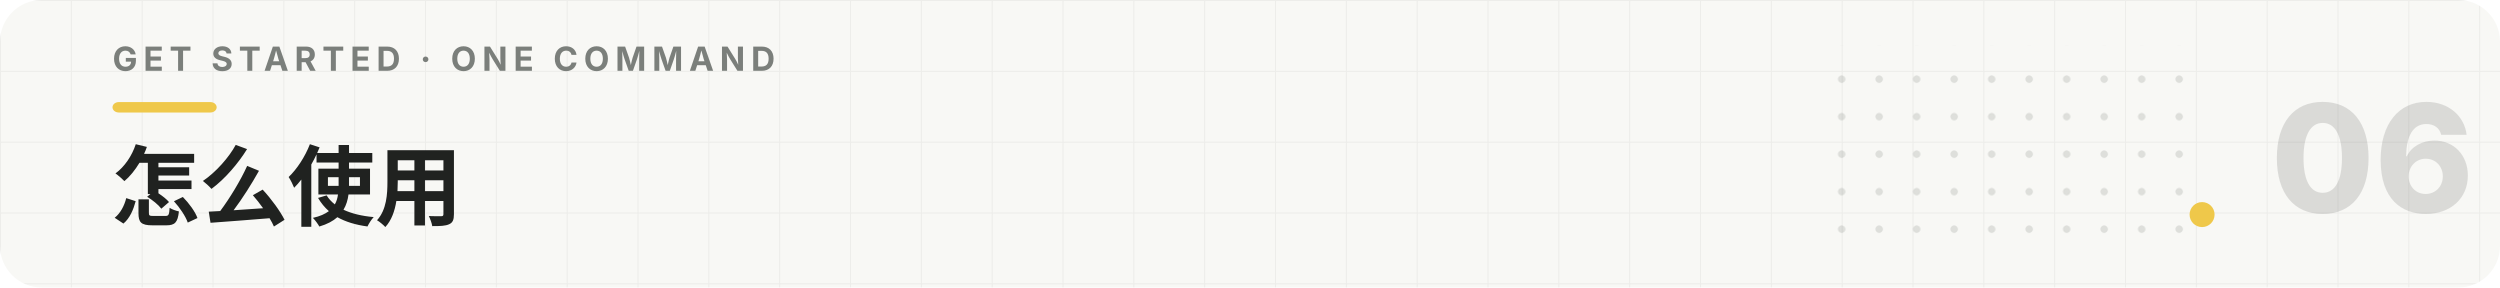
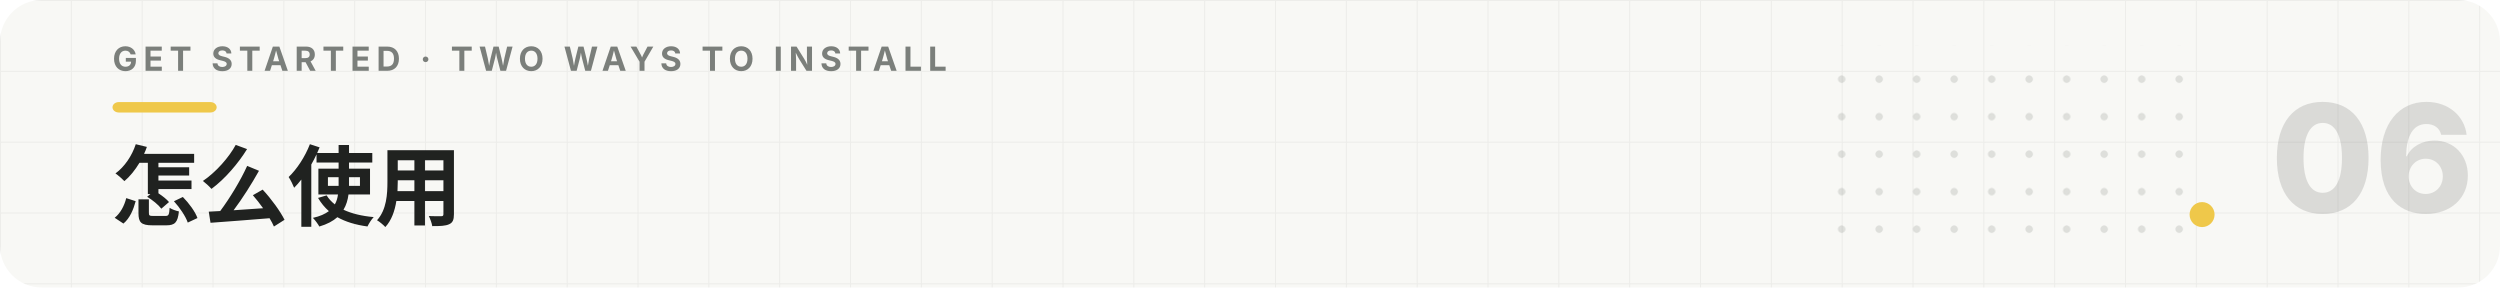
<svg xmlns="http://www.w3.org/2000/svg" width="1200" height="138" viewBox="0 0 1200 138" role="img" aria-label="06 怎么使用">
  <defs>
    <pattern id="g" width="34" height="34" patternUnits="userSpaceOnUse">
      <path d="M34 0H0V34" fill="none" stroke="#202220" stroke-opacity=".05" />
    </pattern>
    <pattern id="d" width="18" height="18" patternUnits="userSpaceOnUse">
      <circle cx="2" cy="2" r="1.8" fill="#202220" fill-opacity=".12" />
    </pattern>
  </defs>
  <rect width="1200" height="138" rx="20" fill="#f8f8f5" />
  <rect width="1200" height="138" rx="20" fill="url(#g)" />
-   <text x="54" y="34" fill="#7b7f7b" font-family="-apple-system,BlinkMacSystemFont,'Segoe UI','PingFang SC',sans-serif" font-size="16" font-weight="700" letter-spacing="2.8">GET STARTED · ONE COMMAND</text>
+   <text x="54" y="34" fill="#7b7f7b" font-family="-apple-system,BlinkMacSystemFont,'Segoe UI','PingFang SC',sans-serif" font-size="16" font-weight="700" letter-spacing="2.8">GET STARTED · TWO WAYS TO INSTALL</text>
  <rect x="54" y="49" width="50" height="5" rx="3" fill="#efc84a" />
  <text x="54" y="105" fill="#202220" font-family="-apple-system,BlinkMacSystemFont,'Segoe UI','PingFang SC',sans-serif" font-size="42" font-weight="750">怎么使用</text>
  <rect x="880" y="22" width="180" height="96" fill="url(#d)" />
  <circle cx="1057" cy="103" r="6" fill="#efc84a" />
  <text x="1090" y="102" fill="#202220" fill-opacity=".14" font-family="-apple-system,BlinkMacSystemFont,'Segoe UI',sans-serif" font-size="72" font-weight="800">06</text>
</svg>
